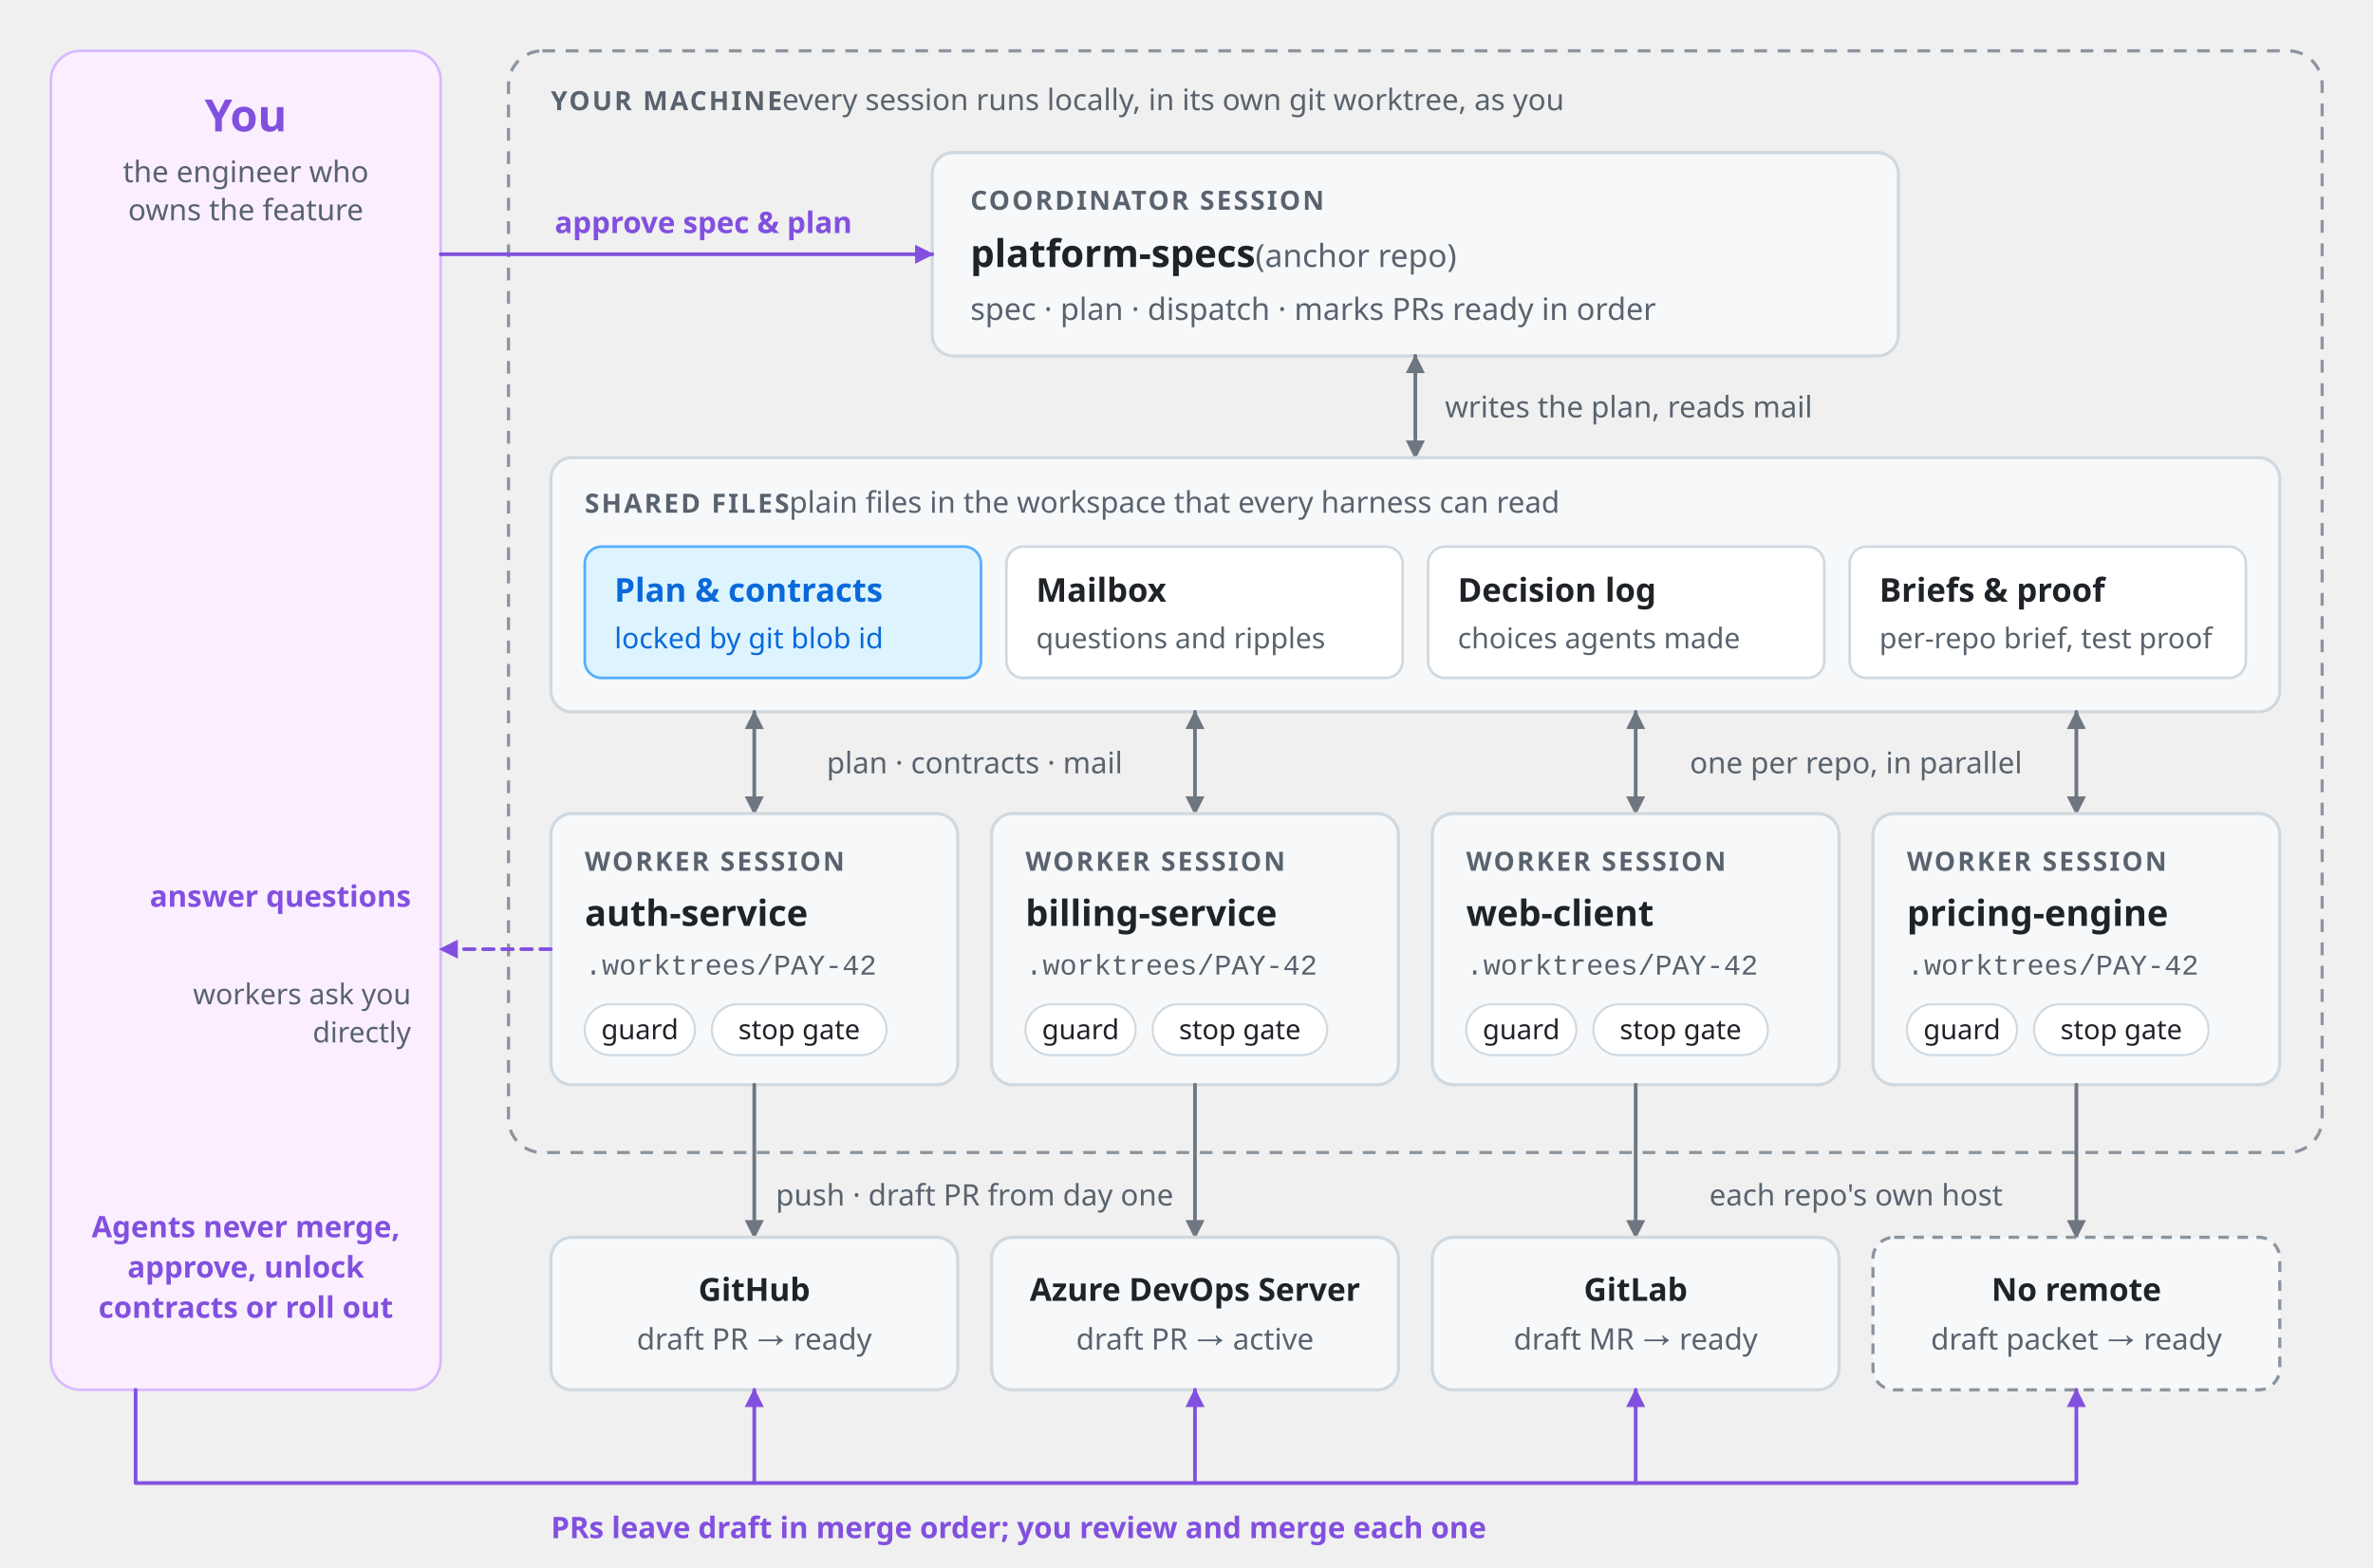
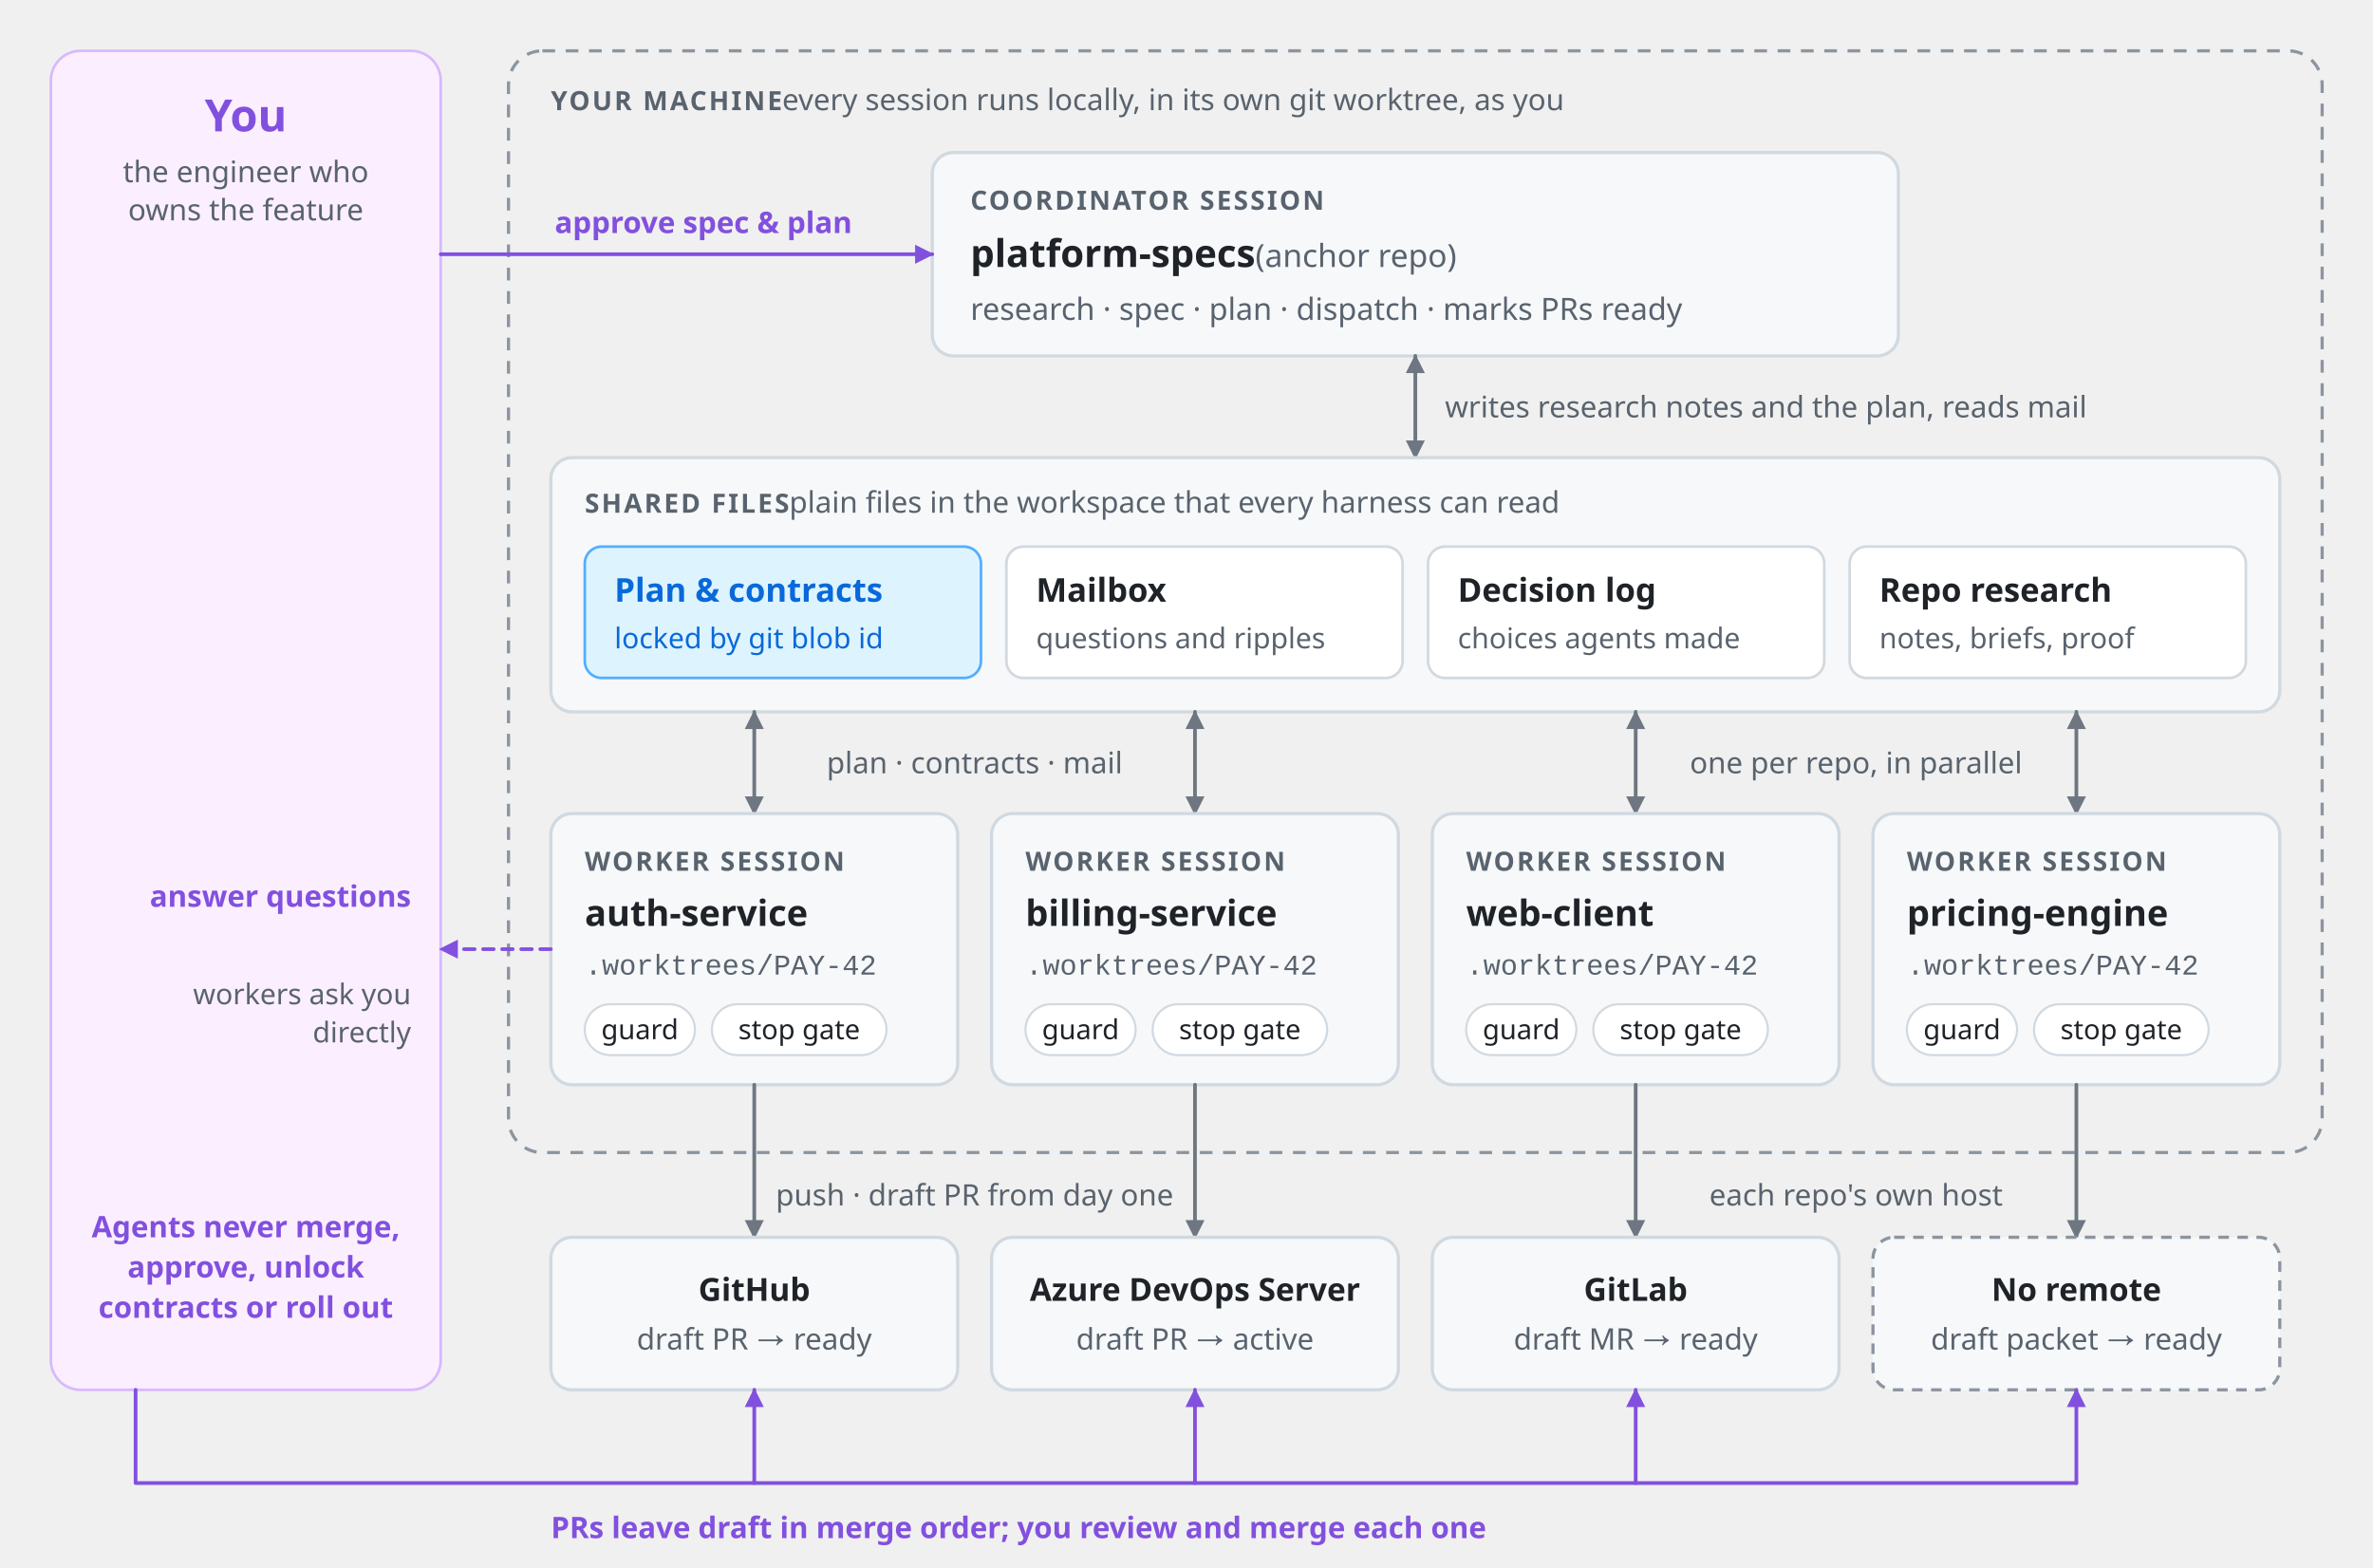
<svg xmlns="http://www.w3.org/2000/svg" viewBox="0 0 1120 740" width="1120" height="740" role="img" aria-labelledby="title desc">
  <defs>
    <marker id="flow-end" viewBox="0 0 10 10" refX="9" refY="5" markerWidth="9" markerHeight="9" markerUnits="userSpaceOnUse" orient="auto">
      <path d="M0,0 L10,5 L0,10 z" fill="#6e7781" />
    </marker>
    <marker id="flow-start" viewBox="0 0 10 10" refX="1" refY="5" markerWidth="9" markerHeight="9" markerUnits="userSpaceOnUse" orient="auto">
      <path d="M10,0 L0,5 L10,10 z" fill="#6e7781" />
    </marker>
    <marker id="human-end" viewBox="0 0 10 10" refX="9" refY="5" markerWidth="9" markerHeight="9" markerUnits="userSpaceOnUse" orient="auto">
      <path d="M0,0 L10,5 L0,10 z" fill="#8250df" />
    </marker>
    <marker id="human-start" viewBox="0 0 10 10" refX="1" refY="5" markerWidth="9" markerHeight="9" markerUnits="userSpaceOnUse" orient="auto">
      <path d="M10,0 L0,5 L10,10 z" fill="#8250df" />
    </marker>
  </defs>
  <rect x="24" y="24" width="184" height="632" rx="14" fill="#fbefff" stroke="#d8b9ff" stroke-width="1.25" />
  <text x="116.0" y="62" font-family="-apple-system, BlinkMacSystemFont, 'Segoe UI', 'Noto Sans', Helvetica, Arial, sans-serif" font-size="21" font-weight="700" fill="#8250df" text-anchor="middle">You</text>
  <text x="116.0" y="86" font-family="-apple-system, BlinkMacSystemFont, 'Segoe UI', 'Noto Sans', Helvetica, Arial, sans-serif" font-size="14" font-weight="400" fill="#59636e" text-anchor="middle">the engineer who</text>
  <text x="116.0" y="104" font-family="-apple-system, BlinkMacSystemFont, 'Segoe UI', 'Noto Sans', Helvetica, Arial, sans-serif" font-size="14" font-weight="400" fill="#59636e" text-anchor="middle">owns the feature</text>
  <text x="116.0" y="584" font-family="-apple-system, BlinkMacSystemFont, 'Segoe UI', 'Noto Sans', Helvetica, Arial, sans-serif" font-size="14" font-weight="600" fill="#8250df" text-anchor="middle">Agents never merge,</text>
  <text x="116.0" y="603" font-family="-apple-system, BlinkMacSystemFont, 'Segoe UI', 'Noto Sans', Helvetica, Arial, sans-serif" font-size="14" font-weight="600" fill="#8250df" text-anchor="middle">approve, unlock</text>
  <text x="116.0" y="622" font-family="-apple-system, BlinkMacSystemFont, 'Segoe UI', 'Noto Sans', Helvetica, Arial, sans-serif" font-size="14" font-weight="600" fill="#8250df" text-anchor="middle">contracts or roll out</text>
  <rect x="240" y="24" width="856" height="520" rx="16" fill="none" stroke="#8c959f" stroke-width="1.5" stroke-dasharray="6 5" />
  <text x="260" y="52" font-family="-apple-system, BlinkMacSystemFont, 'Segoe UI', 'Noto Sans', Helvetica, Arial, sans-serif" font-size="12.5" font-weight="600" fill="#59636e" text-anchor="start" letter-spacing="0.08em">YOUR MACHINE<tspan font-size="14" font-weight="400" fill="#59636e" letter-spacing="normal">  every session runs locally, in its own git worktree, as you</tspan>
  </text>
  <rect x="440" y="72" width="456" height="96" rx="10" fill="#f6f8fa" stroke="#d1d9e0" stroke-width="1.5" />
  <text x="458" y="99" font-family="-apple-system, BlinkMacSystemFont, 'Segoe UI', 'Noto Sans', Helvetica, Arial, sans-serif" font-size="12.5" font-weight="600" fill="#59636e" text-anchor="start" letter-spacing="0.08em">COORDINATOR SESSION</text>
  <text x="458" y="126" font-family="-apple-system, BlinkMacSystemFont, 'Segoe UI', 'Noto Sans', Helvetica, Arial, sans-serif" font-size="18" font-weight="700" fill="#1f2328" text-anchor="start">platform-specs<tspan font-size="15" font-weight="400" fill="#59636e" letter-spacing="normal"> (anchor repo)</tspan>
  </text>
-   <text x="458" y="151" font-family="-apple-system, BlinkMacSystemFont, 'Segoe UI', 'Noto Sans', Helvetica, Arial, sans-serif" font-size="14.5" font-weight="400" fill="#59636e" text-anchor="start">spec · plan · dispatch · marks PRs ready in order</text>
+   <text x="458" y="151" font-family="-apple-system, BlinkMacSystemFont, 'Segoe UI', 'Noto Sans', Helvetica, Arial, sans-serif" font-size="14.5" font-weight="400" fill="#59636e" text-anchor="start">research · spec · plan · dispatch · marks PRs ready</text>
  <polyline points="208,120 440,120" fill="none" stroke="#8250df" stroke-width="1.75" stroke-linejoin="round" stroke-linecap="round" marker-end="url(#human-end)" />
  <text x="332.0" y="110" font-family="-apple-system, BlinkMacSystemFont, 'Segoe UI', 'Noto Sans', Helvetica, Arial, sans-serif" font-size="14" font-weight="600" fill="#8250df" text-anchor="middle">approve spec &amp; plan</text>
  <polyline points="668,168 668,216" fill="none" stroke="#6e7781" stroke-width="1.75" stroke-linejoin="round" stroke-linecap="round" marker-end="url(#flow-end)" marker-start="url(#flow-start)" />
-   <text x="682" y="197.0" font-family="-apple-system, BlinkMacSystemFont, 'Segoe UI', 'Noto Sans', Helvetica, Arial, sans-serif" font-size="14" font-weight="400" fill="#59636e" text-anchor="start">writes the plan, reads mail</text>
+   <text x="682" y="197.0" font-family="-apple-system, BlinkMacSystemFont, 'Segoe UI', 'Noto Sans', Helvetica, Arial, sans-serif" font-size="14" font-weight="400" fill="#59636e" text-anchor="start">writes research notes and the plan, reads mail</text>
  <rect x="260" y="216" width="816" height="120" rx="10" fill="#f6f8fa" stroke="#d1d9e0" stroke-width="1.5" />
  <text x="276" y="242" font-family="-apple-system, BlinkMacSystemFont, 'Segoe UI', 'Noto Sans', Helvetica, Arial, sans-serif" font-size="12.5" font-weight="600" fill="#59636e" text-anchor="start" letter-spacing="0.08em">SHARED FILES<tspan font-size="14" font-weight="400" fill="#59636e" letter-spacing="normal">  plain files in the workspace that every harness can read</tspan>
  </text>
  <rect x="276.0" y="258" width="187.0" height="62" rx="8" fill="#ddf4ff" stroke="#54aeff" stroke-width="1.25" />
  <text x="290.0" y="284" font-family="-apple-system, BlinkMacSystemFont, 'Segoe UI', 'Noto Sans', Helvetica, Arial, sans-serif" font-size="15.5" font-weight="700" fill="#0969da" text-anchor="start">Plan &amp; contracts</text>
  <text x="290.0" y="306" font-family="-apple-system, BlinkMacSystemFont, 'Segoe UI', 'Noto Sans', Helvetica, Arial, sans-serif" font-size="13.5" font-weight="400" fill="#0969da" text-anchor="start">locked by git blob id</text>
  <rect x="475.0" y="258" width="187.0" height="62" rx="8" fill="#ffffff" stroke="#d1d9e0" stroke-width="1.25" />
  <text x="489.0" y="284" font-family="-apple-system, BlinkMacSystemFont, 'Segoe UI', 'Noto Sans', Helvetica, Arial, sans-serif" font-size="15.5" font-weight="700" fill="#1f2328" text-anchor="start">Mailbox</text>
  <text x="489.0" y="306" font-family="-apple-system, BlinkMacSystemFont, 'Segoe UI', 'Noto Sans', Helvetica, Arial, sans-serif" font-size="13.5" font-weight="400" fill="#59636e" text-anchor="start">questions and ripples</text>
  <rect x="674.0" y="258" width="187.0" height="62" rx="8" fill="#ffffff" stroke="#d1d9e0" stroke-width="1.25" />
  <text x="688.0" y="284" font-family="-apple-system, BlinkMacSystemFont, 'Segoe UI', 'Noto Sans', Helvetica, Arial, sans-serif" font-size="15.5" font-weight="700" fill="#1f2328" text-anchor="start">Decision log</text>
  <text x="688.0" y="306" font-family="-apple-system, BlinkMacSystemFont, 'Segoe UI', 'Noto Sans', Helvetica, Arial, sans-serif" font-size="13.5" font-weight="400" fill="#59636e" text-anchor="start">choices agents made</text>
  <rect x="873.0" y="258" width="187.0" height="62" rx="8" fill="#ffffff" stroke="#d1d9e0" stroke-width="1.25" />
-   <text x="887.0" y="284" font-family="-apple-system, BlinkMacSystemFont, 'Segoe UI', 'Noto Sans', Helvetica, Arial, sans-serif" font-size="15.5" font-weight="700" fill="#1f2328" text-anchor="start">Briefs &amp; proof</text>
-   <text x="887.0" y="306" font-family="-apple-system, BlinkMacSystemFont, 'Segoe UI', 'Noto Sans', Helvetica, Arial, sans-serif" font-size="13.5" font-weight="400" fill="#59636e" text-anchor="start">per-repo brief, test proof</text>
+   <text x="887.0" y="284" font-family="-apple-system, BlinkMacSystemFont, 'Segoe UI', 'Noto Sans', Helvetica, Arial, sans-serif" font-size="15.5" font-weight="700" fill="#1f2328" text-anchor="start">Repo research</text>
+   <text x="887.0" y="306" font-family="-apple-system, BlinkMacSystemFont, 'Segoe UI', 'Noto Sans', Helvetica, Arial, sans-serif" font-size="13.5" font-weight="400" fill="#59636e" text-anchor="start">notes, briefs, proof</text>
  <polyline points="356,336 356,384" fill="none" stroke="#6e7781" stroke-width="1.75" stroke-linejoin="round" stroke-linecap="round" marker-end="url(#flow-end)" marker-start="url(#flow-start)" />
  <polyline points="564,336 564,384" fill="none" stroke="#6e7781" stroke-width="1.75" stroke-linejoin="round" stroke-linecap="round" marker-end="url(#flow-end)" marker-start="url(#flow-start)" />
  <polyline points="772,336 772,384" fill="none" stroke="#6e7781" stroke-width="1.75" stroke-linejoin="round" stroke-linecap="round" marker-end="url(#flow-end)" marker-start="url(#flow-start)" />
  <polyline points="980,336 980,384" fill="none" stroke="#6e7781" stroke-width="1.75" stroke-linejoin="round" stroke-linecap="round" marker-end="url(#flow-end)" marker-start="url(#flow-start)" />
  <text x="460.0" y="365.0" font-family="-apple-system, BlinkMacSystemFont, 'Segoe UI', 'Noto Sans', Helvetica, Arial, sans-serif" font-size="14" font-weight="400" fill="#59636e" text-anchor="middle">plan · contracts · mail</text>
  <text x="876.0" y="365.0" font-family="-apple-system, BlinkMacSystemFont, 'Segoe UI', 'Noto Sans', Helvetica, Arial, sans-serif" font-size="14" font-weight="400" fill="#59636e" text-anchor="middle">one per repo, in parallel</text>
  <rect x="260" y="384" width="192" height="128" rx="10" fill="#f6f8fa" stroke="#d1d9e0" stroke-width="1.5" />
  <text x="276" y="411" font-family="-apple-system, BlinkMacSystemFont, 'Segoe UI', 'Noto Sans', Helvetica, Arial, sans-serif" font-size="12.5" font-weight="600" fill="#59636e" text-anchor="start" letter-spacing="0.08em">WORKER SESSION</text>
  <text x="276" y="437" font-family="-apple-system, BlinkMacSystemFont, 'Segoe UI', 'Noto Sans', Helvetica, Arial, sans-serif" font-size="17" font-weight="700" fill="#1f2328" text-anchor="start">auth-service</text>
  <text x="276" y="460" font-family="ui-monospace, SFMono-Regular, 'SF Mono', Menlo, Consolas, 'Liberation Mono', monospace" font-size="13.5" font-weight="400" fill="#59636e" text-anchor="start">.worktrees/PAY-42</text>
  <rect x="276" y="474" width="52.0" height="24" rx="12" fill="#ffffff" stroke="#d1d9e0" stroke-width="1" />
  <text x="302.0" y="490.5" font-family="-apple-system, BlinkMacSystemFont, 'Segoe UI', 'Noto Sans', Helvetica, Arial, sans-serif" font-size="13" font-weight="500" fill="#1f2328" text-anchor="middle">guard</text>
  <rect x="336.0" y="474" width="82.4" height="24" rx="12" fill="#ffffff" stroke="#d1d9e0" stroke-width="1" />
  <text x="377.2" y="490.5" font-family="-apple-system, BlinkMacSystemFont, 'Segoe UI', 'Noto Sans', Helvetica, Arial, sans-serif" font-size="13" font-weight="500" fill="#1f2328" text-anchor="middle">stop gate</text>
  <rect x="468" y="384" width="192" height="128" rx="10" fill="#f6f8fa" stroke="#d1d9e0" stroke-width="1.5" />
  <text x="484" y="411" font-family="-apple-system, BlinkMacSystemFont, 'Segoe UI', 'Noto Sans', Helvetica, Arial, sans-serif" font-size="12.5" font-weight="600" fill="#59636e" text-anchor="start" letter-spacing="0.08em">WORKER SESSION</text>
  <text x="484" y="437" font-family="-apple-system, BlinkMacSystemFont, 'Segoe UI', 'Noto Sans', Helvetica, Arial, sans-serif" font-size="17" font-weight="700" fill="#1f2328" text-anchor="start">billing-service</text>
  <text x="484" y="460" font-family="ui-monospace, SFMono-Regular, 'SF Mono', Menlo, Consolas, 'Liberation Mono', monospace" font-size="13.5" font-weight="400" fill="#59636e" text-anchor="start">.worktrees/PAY-42</text>
  <rect x="484" y="474" width="52.0" height="24" rx="12" fill="#ffffff" stroke="#d1d9e0" stroke-width="1" />
  <text x="510.0" y="490.5" font-family="-apple-system, BlinkMacSystemFont, 'Segoe UI', 'Noto Sans', Helvetica, Arial, sans-serif" font-size="13" font-weight="500" fill="#1f2328" text-anchor="middle">guard</text>
  <rect x="544.0" y="474" width="82.4" height="24" rx="12" fill="#ffffff" stroke="#d1d9e0" stroke-width="1" />
  <text x="585.2" y="490.5" font-family="-apple-system, BlinkMacSystemFont, 'Segoe UI', 'Noto Sans', Helvetica, Arial, sans-serif" font-size="13" font-weight="500" fill="#1f2328" text-anchor="middle">stop gate</text>
  <rect x="676" y="384" width="192" height="128" rx="10" fill="#f6f8fa" stroke="#d1d9e0" stroke-width="1.5" />
  <text x="692" y="411" font-family="-apple-system, BlinkMacSystemFont, 'Segoe UI', 'Noto Sans', Helvetica, Arial, sans-serif" font-size="12.5" font-weight="600" fill="#59636e" text-anchor="start" letter-spacing="0.08em">WORKER SESSION</text>
  <text x="692" y="437" font-family="-apple-system, BlinkMacSystemFont, 'Segoe UI', 'Noto Sans', Helvetica, Arial, sans-serif" font-size="17" font-weight="700" fill="#1f2328" text-anchor="start">web-client</text>
  <text x="692" y="460" font-family="ui-monospace, SFMono-Regular, 'SF Mono', Menlo, Consolas, 'Liberation Mono', monospace" font-size="13.5" font-weight="400" fill="#59636e" text-anchor="start">.worktrees/PAY-42</text>
  <rect x="692" y="474" width="52.0" height="24" rx="12" fill="#ffffff" stroke="#d1d9e0" stroke-width="1" />
  <text x="718.0" y="490.5" font-family="-apple-system, BlinkMacSystemFont, 'Segoe UI', 'Noto Sans', Helvetica, Arial, sans-serif" font-size="13" font-weight="500" fill="#1f2328" text-anchor="middle">guard</text>
  <rect x="752.0" y="474" width="82.4" height="24" rx="12" fill="#ffffff" stroke="#d1d9e0" stroke-width="1" />
  <text x="793.2" y="490.5" font-family="-apple-system, BlinkMacSystemFont, 'Segoe UI', 'Noto Sans', Helvetica, Arial, sans-serif" font-size="13" font-weight="500" fill="#1f2328" text-anchor="middle">stop gate</text>
  <rect x="884" y="384" width="192" height="128" rx="10" fill="#f6f8fa" stroke="#d1d9e0" stroke-width="1.5" />
  <text x="900" y="411" font-family="-apple-system, BlinkMacSystemFont, 'Segoe UI', 'Noto Sans', Helvetica, Arial, sans-serif" font-size="12.5" font-weight="600" fill="#59636e" text-anchor="start" letter-spacing="0.08em">WORKER SESSION</text>
  <text x="900" y="437" font-family="-apple-system, BlinkMacSystemFont, 'Segoe UI', 'Noto Sans', Helvetica, Arial, sans-serif" font-size="17" font-weight="700" fill="#1f2328" text-anchor="start">pricing-engine</text>
  <text x="900" y="460" font-family="ui-monospace, SFMono-Regular, 'SF Mono', Menlo, Consolas, 'Liberation Mono', monospace" font-size="13.5" font-weight="400" fill="#59636e" text-anchor="start">.worktrees/PAY-42</text>
  <rect x="900" y="474" width="52.0" height="24" rx="12" fill="#ffffff" stroke="#d1d9e0" stroke-width="1" />
  <text x="926.0" y="490.5" font-family="-apple-system, BlinkMacSystemFont, 'Segoe UI', 'Noto Sans', Helvetica, Arial, sans-serif" font-size="13" font-weight="500" fill="#1f2328" text-anchor="middle">guard</text>
  <rect x="960.0" y="474" width="82.4" height="24" rx="12" fill="#ffffff" stroke="#d1d9e0" stroke-width="1" />
  <text x="1001.2" y="490.5" font-family="-apple-system, BlinkMacSystemFont, 'Segoe UI', 'Noto Sans', Helvetica, Arial, sans-serif" font-size="13" font-weight="500" fill="#1f2328" text-anchor="middle">stop gate</text>
  <polyline points="260,448 208,448" fill="none" stroke="#8250df" stroke-width="1.75" stroke-linejoin="round" stroke-linecap="round" stroke-dasharray="5 4" marker-end="url(#human-end)" />
  <text x="194" y="428" font-family="-apple-system, BlinkMacSystemFont, 'Segoe UI', 'Noto Sans', Helvetica, Arial, sans-serif" font-size="14" font-weight="600" fill="#8250df" text-anchor="end">answer questions</text>
  <text x="194" y="474" font-family="-apple-system, BlinkMacSystemFont, 'Segoe UI', 'Noto Sans', Helvetica, Arial, sans-serif" font-size="13.5" font-weight="400" fill="#59636e" text-anchor="end">workers ask you</text>
  <text x="194" y="492" font-family="-apple-system, BlinkMacSystemFont, 'Segoe UI', 'Noto Sans', Helvetica, Arial, sans-serif" font-size="13.5" font-weight="400" fill="#59636e" text-anchor="end">directly</text>
  <polyline points="356,512 356,584" fill="none" stroke="#6e7781" stroke-width="1.75" stroke-linejoin="round" stroke-linecap="round" marker-end="url(#flow-end)" />
  <polyline points="564,512 564,584" fill="none" stroke="#6e7781" stroke-width="1.75" stroke-linejoin="round" stroke-linecap="round" marker-end="url(#flow-end)" />
  <polyline points="772,512 772,584" fill="none" stroke="#6e7781" stroke-width="1.75" stroke-linejoin="round" stroke-linecap="round" marker-end="url(#flow-end)" />
  <polyline points="980,512 980,584" fill="none" stroke="#6e7781" stroke-width="1.75" stroke-linejoin="round" stroke-linecap="round" marker-end="url(#flow-end)" />
  <text x="460.0" y="569.0" font-family="-apple-system, BlinkMacSystemFont, 'Segoe UI', 'Noto Sans', Helvetica, Arial, sans-serif" font-size="14" font-weight="400" fill="#59636e" text-anchor="middle">push · draft PR from day one</text>
  <text x="876.0" y="569.0" font-family="-apple-system, BlinkMacSystemFont, 'Segoe UI', 'Noto Sans', Helvetica, Arial, sans-serif" font-size="14" font-weight="400" fill="#59636e" text-anchor="middle">each repo's own host</text>
  <rect x="260" y="584" width="192" height="72" rx="10" fill="#f6f8fa" stroke="#d1d9e0" stroke-width="1.5" />
  <text x="356.0" y="614" font-family="-apple-system, BlinkMacSystemFont, 'Segoe UI', 'Noto Sans', Helvetica, Arial, sans-serif" font-size="15" font-weight="700" fill="#1f2328" text-anchor="middle">GitHub</text>
  <text x="356.0" y="637" font-family="-apple-system, BlinkMacSystemFont, 'Segoe UI', 'Noto Sans', Helvetica, Arial, sans-serif" font-size="14" font-weight="400" fill="#59636e" text-anchor="middle">draft PR → ready</text>
  <rect x="468" y="584" width="192" height="72" rx="10" fill="#f6f8fa" stroke="#d1d9e0" stroke-width="1.5" />
  <text x="564.0" y="614" font-family="-apple-system, BlinkMacSystemFont, 'Segoe UI', 'Noto Sans', Helvetica, Arial, sans-serif" font-size="15" font-weight="700" fill="#1f2328" text-anchor="middle">Azure DevOps Server</text>
  <text x="564.0" y="637" font-family="-apple-system, BlinkMacSystemFont, 'Segoe UI', 'Noto Sans', Helvetica, Arial, sans-serif" font-size="14" font-weight="400" fill="#59636e" text-anchor="middle">draft PR → active</text>
  <rect x="676" y="584" width="192" height="72" rx="10" fill="#f6f8fa" stroke="#d1d9e0" stroke-width="1.5" />
  <text x="772.0" y="614" font-family="-apple-system, BlinkMacSystemFont, 'Segoe UI', 'Noto Sans', Helvetica, Arial, sans-serif" font-size="15" font-weight="700" fill="#1f2328" text-anchor="middle">GitLab</text>
  <text x="772.0" y="637" font-family="-apple-system, BlinkMacSystemFont, 'Segoe UI', 'Noto Sans', Helvetica, Arial, sans-serif" font-size="14" font-weight="400" fill="#59636e" text-anchor="middle">draft MR → ready</text>
  <rect x="884" y="584" width="192" height="72" rx="10" fill="#f6f8fa" stroke="#8c959f" stroke-width="1.5" stroke-dasharray="5 4" />
  <text x="980.0" y="614" font-family="-apple-system, BlinkMacSystemFont, 'Segoe UI', 'Noto Sans', Helvetica, Arial, sans-serif" font-size="15" font-weight="700" fill="#1f2328" text-anchor="middle">No remote</text>
  <text x="980.0" y="637" font-family="-apple-system, BlinkMacSystemFont, 'Segoe UI', 'Noto Sans', Helvetica, Arial, sans-serif" font-size="14" font-weight="400" fill="#59636e" text-anchor="middle">draft packet → ready</text>
  <polyline points="64,656 64,700 980,700" fill="none" stroke="#8250df" stroke-width="1.75" stroke-linejoin="round" stroke-linecap="round" />
  <polyline points="356,700 356,656" fill="none" stroke="#8250df" stroke-width="1.75" stroke-linejoin="round" stroke-linecap="round" marker-end="url(#human-end)" />
  <polyline points="564,700 564,656" fill="none" stroke="#8250df" stroke-width="1.75" stroke-linejoin="round" stroke-linecap="round" marker-end="url(#human-end)" />
  <polyline points="772,700 772,656" fill="none" stroke="#8250df" stroke-width="1.75" stroke-linejoin="round" stroke-linecap="round" marker-end="url(#human-end)" />
  <polyline points="980,700 980,656" fill="none" stroke="#8250df" stroke-width="1.75" stroke-linejoin="round" stroke-linecap="round" marker-end="url(#human-end)" />
  <text x="260" y="726" font-family="-apple-system, BlinkMacSystemFont, 'Segoe UI', 'Noto Sans', Helvetica, Arial, sans-serif" font-size="14" font-weight="600" fill="#8250df" text-anchor="start">PRs leave draft in merge order; you review and merge each one</text>
</svg>
